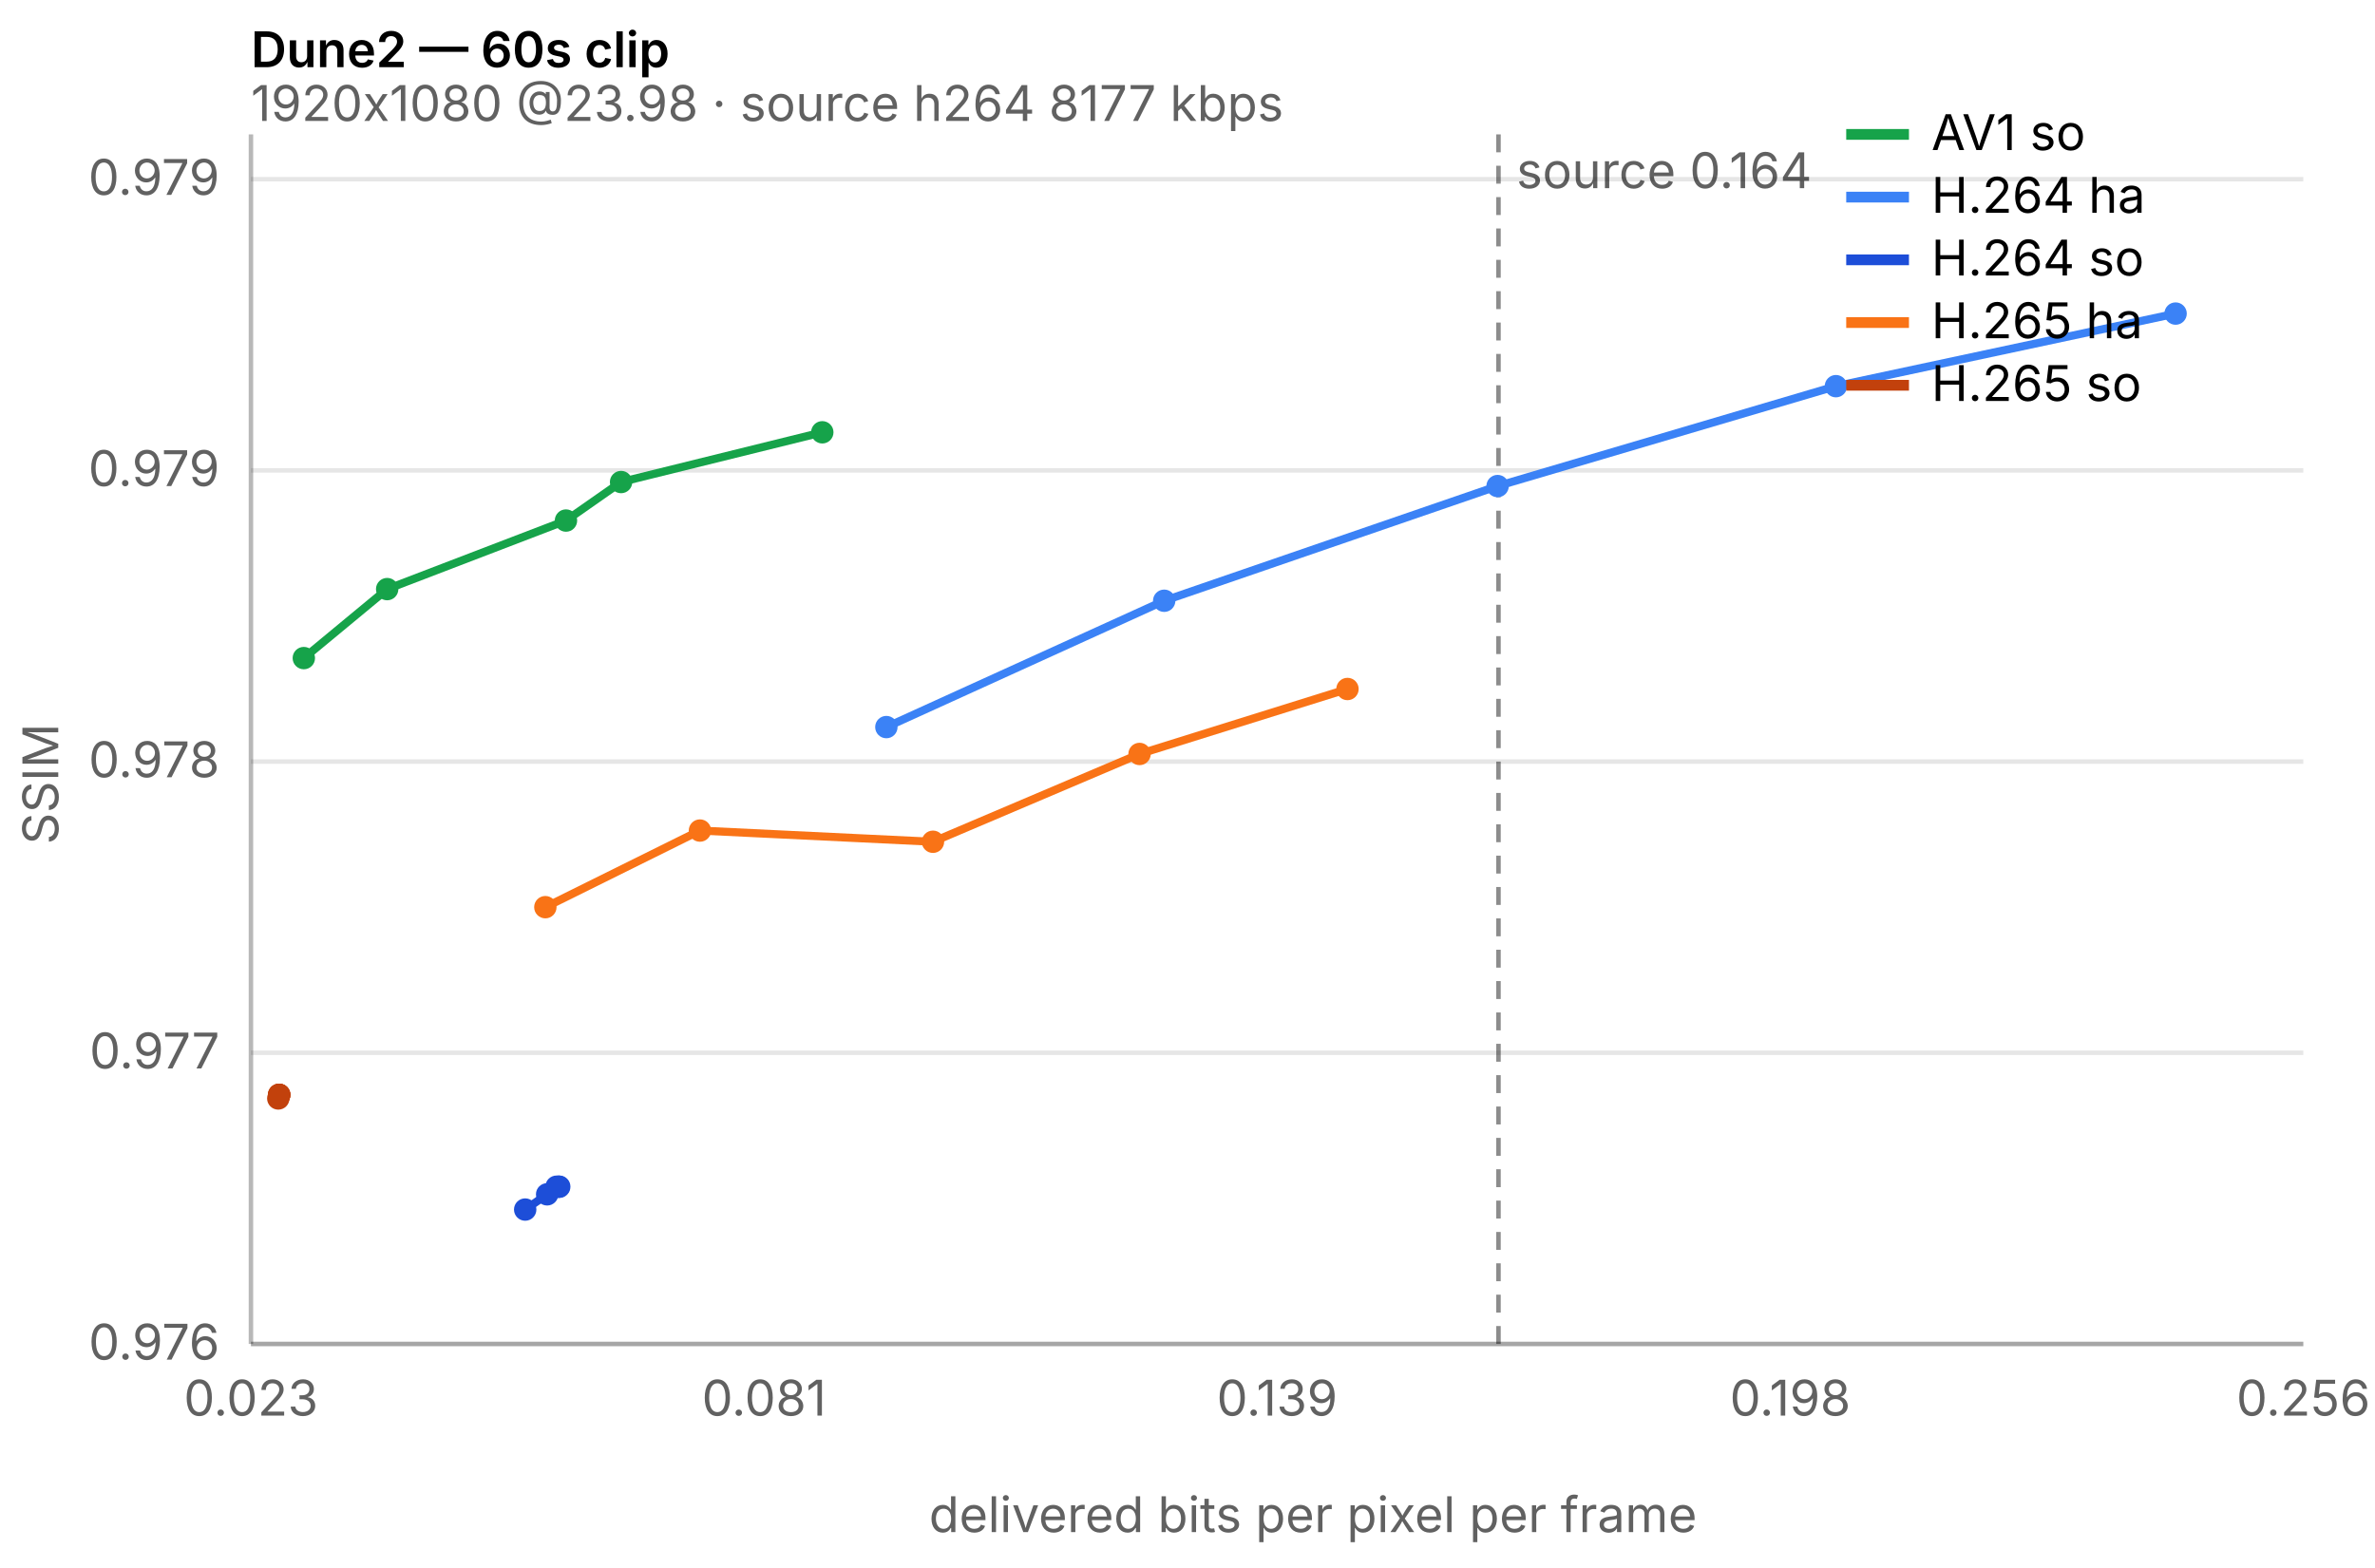
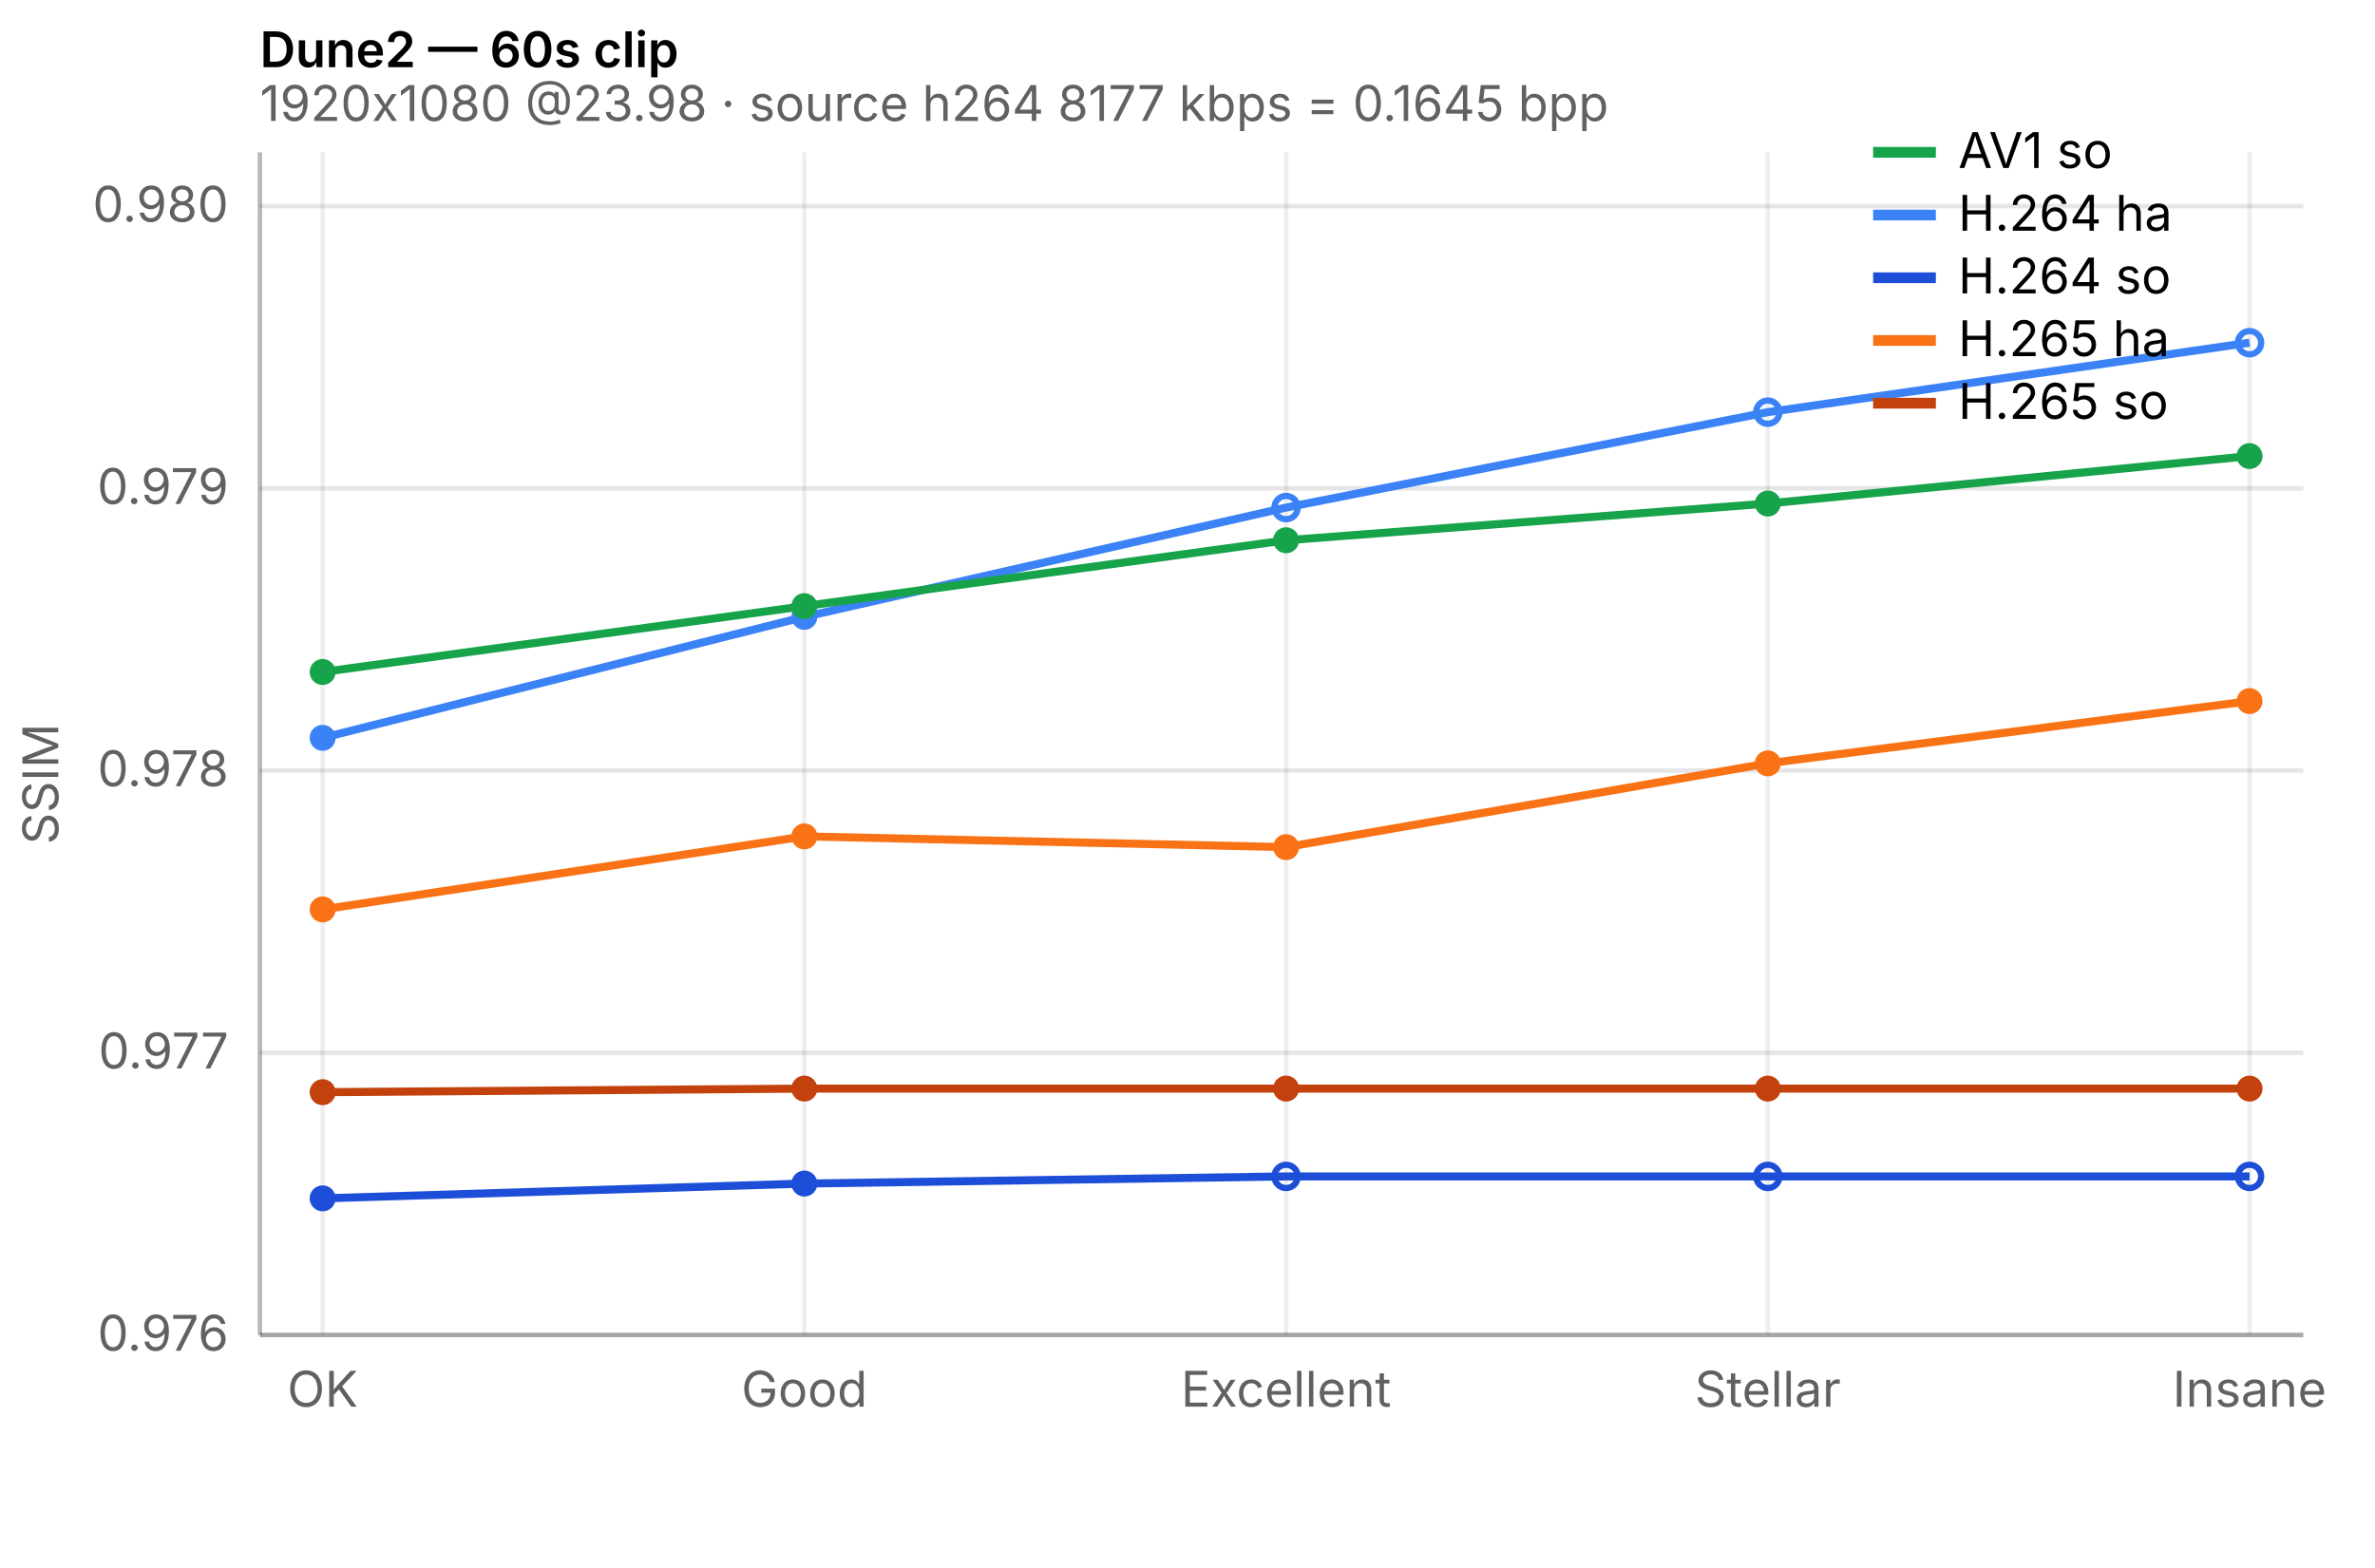
<svg xmlns="http://www.w3.org/2000/svg" viewBox="0 0 530 350" width="100%" height="auto" font-family="system-ui,-apple-system,Segoe UI,sans-serif" font-size="11">
-   <style>.ax{stroke:currentColor;opacity:.28}.gr{stroke:currentColor;opacity:.10}.tx{fill:currentColor}.mu{fill:currentColor;opacity:.62}.sr{stroke:currentColor;opacity:.45;stroke-dasharray:4 3}</style>
-   <line class="gr" x1="56" y1="300.0" x2="514" y2="300.0" />
-   <text class="mu" x="49" y="303.5" text-anchor="end">0.976</text>
-   <line class="gr" x1="56" y1="235.0" x2="514" y2="235.0" />
-   <text class="mu" x="49" y="238.5" text-anchor="end">0.977</text>
-   <line class="gr" x1="56" y1="170.0" x2="514" y2="170.0" />
-   <text class="mu" x="49" y="173.5" text-anchor="end">0.978</text>
-   <line class="gr" x1="56" y1="105.0" x2="514" y2="105.0" />
-   <text class="mu" x="49" y="108.5" text-anchor="end">0.979</text>
-   <line class="gr" x1="56" y1="40.0" x2="514" y2="40.0" />
-   <text class="mu" x="49" y="43.5" text-anchor="end">0.979</text>
-   <text class="mu" x="56.0" y="316" text-anchor="middle">0.023</text>
-   <text class="mu" x="170.5" y="316" text-anchor="middle">0.081</text>
-   <text class="mu" x="285.0" y="316" text-anchor="middle">0.139</text>
-   <text class="mu" x="399.5" y="316" text-anchor="middle">0.198</text>
-   <text class="mu" x="514.0" y="316" text-anchor="middle">0.256</text>
-   <line class="ax" x1="56" y1="300" x2="514" y2="300" />
-   <line class="ax" x1="56" y1="30" x2="56" y2="300" />
-   <line class="sr" x1="334.4" y1="30" x2="334.4" y2="300" />
-   <text class="mu" x="338.4" y="42">source 0.164</text>
-   <text class="tx" x="56" y="15" font-weight="600">Dune2 — 60s clip</text>
-   <text class="mu" x="56" y="27">1920x1080 @23.98  ·  source h264 8177 kbps</text>
-   <text class="mu" x="293" y="342" text-anchor="middle">delivered bits per pixel per frame</text>
+   <style>.ax{stroke:currentColor;opacity:.28}.gr{stroke:currentColor;opacity:.10}.vg{stroke:currentColor;opacity:.07}.tx{fill:currentColor}.mu{fill:currentColor;opacity:.62}</style>
+   <line class="gr" x1="58" y1="298.0" x2="514" y2="298.0" />
+   <text class="mu" x="51" y="301.5" text-anchor="end">0.976</text>
+   <line class="gr" x1="58" y1="235.0" x2="514" y2="235.0" />
+   <text class="mu" x="51" y="238.5" text-anchor="end">0.977</text>
+   <line class="gr" x1="58" y1="172.0" x2="514" y2="172.0" />
+   <text class="mu" x="51" y="175.5" text-anchor="end">0.978</text>
+   <line class="gr" x1="58" y1="109.0" x2="514" y2="109.0" />
+   <text class="mu" x="51" y="112.5" text-anchor="end">0.979</text>
+   <line class="gr" x1="58" y1="46.0" x2="514" y2="46.0" />
+   <text class="mu" x="51" y="49.5" text-anchor="end">0.980</text>
+   <line class="vg" x1="72.0" y1="34" x2="72.0" y2="298" />
+   <text class="mu" x="72.0" y="314" text-anchor="middle">OK</text>
+   <line class="vg" x1="179.5" y1="34" x2="179.5" y2="298" />
+   <text class="mu" x="179.5" y="314" text-anchor="middle">Good</text>
+   <line class="vg" x1="287.0" y1="34" x2="287.0" y2="298" />
+   <text class="mu" x="287.0" y="314" text-anchor="middle">Excellent</text>
+   <line class="vg" x1="394.5" y1="34" x2="394.5" y2="298" />
+   <text class="mu" x="394.5" y="314" text-anchor="middle">Stellar</text>
+   <line class="vg" x1="502.0" y1="34" x2="502.0" y2="298" />
+   <text class="mu" x="502.0" y="314" text-anchor="middle">Insane</text>
+   <line class="ax" x1="58" y1="298" x2="514" y2="298" />
+   <line class="ax" x1="58" y1="34" x2="58" y2="298" />
+   <text class="tx" x="58" y="15" font-weight="600">Dune2 — 60s clip</text>
+   <text class="mu" x="58" y="27">1920x1080 @23.98 · source h264 8177 kbps = 0.1645 bpp</text>
  <text class="mu" transform="translate(13,175) rotate(-90)" text-anchor="middle">SSIM</text>
-   <path d="M197.8,162.3 L259.8,134.1 L334.2,108.5 L409.7,86.2 L485.5,70.0" fill="none" stroke="var(--rd-h264-hardware, #3b82f6)" stroke-width="1.8" stroke-linejoin="round" />
-   <circle cx="197.8" cy="162.3" r="2.5" fill="var(--rd-h264-hardware, #3b82f6)" />
-   <circle cx="259.8" cy="134.1" r="2.5" fill="var(--rd-h264-hardware, #3b82f6)" />
-   <circle cx="334.2" cy="108.5" r="2.5" fill="var(--rd-h264-hardware, #3b82f6)" />
-   <circle cx="409.7" cy="86.2" r="2.5" fill="var(--rd-h264-hardware, #3b82f6)" />
-   <circle cx="485.5" cy="70.0" r="2.5" fill="var(--rd-h264-hardware, #3b82f6)" />
-   <path d="M117.2,270.0 L122.1,266.6 L124.2,264.9 L124.7,264.9 L124.8,264.9" fill="none" stroke="var(--rd-h264-software, #1d4ed8)" stroke-width="1.8" stroke-linejoin="round" />
-   <circle cx="117.2" cy="270.0" r="2.5" fill="var(--rd-h264-software, #1d4ed8)" />
-   <circle cx="122.1" cy="266.6" r="2.5" fill="var(--rd-h264-software, #1d4ed8)" />
-   <circle cx="124.2" cy="264.9" r="2.5" fill="var(--rd-h264-software, #1d4ed8)" />
-   <circle cx="124.7" cy="264.9" r="2.5" fill="var(--rd-h264-software, #1d4ed8)" />
-   <circle cx="124.8" cy="264.9" r="2.5" fill="var(--rd-h264-software, #1d4ed8)" />
-   <path d="M121.7,202.5 L156.2,185.4 L208.2,187.9 L254.3,168.3 L300.7,153.8" fill="none" stroke="var(--rd-h265-hardware, #f97316)" stroke-width="1.8" stroke-linejoin="round" />
-   <circle cx="121.7" cy="202.5" r="2.5" fill="var(--rd-h265-hardware, #f97316)" />
-   <circle cx="156.2" cy="185.4" r="2.5" fill="var(--rd-h265-hardware, #f97316)" />
-   <circle cx="208.2" cy="187.9" r="2.5" fill="var(--rd-h265-hardware, #f97316)" />
-   <circle cx="254.3" cy="168.3" r="2.5" fill="var(--rd-h265-hardware, #f97316)" />
-   <circle cx="300.7" cy="153.8" r="2.5" fill="var(--rd-h265-hardware, #f97316)" />
-   <path d="M62.1,245.2 L62.3,244.4 L62.3,244.4 L62.3,244.4 L62.3,244.4" fill="none" stroke="var(--rd-h265-software, #c2410c)" stroke-width="1.8" stroke-linejoin="round" />
-   <circle cx="62.1" cy="245.2" r="2.5" fill="var(--rd-h265-software, #c2410c)" />
-   <circle cx="62.3" cy="244.4" r="2.5" fill="var(--rd-h265-software, #c2410c)" />
-   <circle cx="62.3" cy="244.4" r="2.5" fill="var(--rd-h265-software, #c2410c)" />
-   <circle cx="62.3" cy="244.4" r="2.5" fill="var(--rd-h265-software, #c2410c)" />
-   <circle cx="62.3" cy="244.4" r="2.5" fill="var(--rd-h265-software, #c2410c)" />
-   <path d="M67.8,146.9 L86.4,131.5 L126.3,116.2 L138.6,107.6 L183.5,96.5" fill="none" stroke="var(--rd-av1-software, #16a34a)" stroke-width="1.8" stroke-linejoin="round" />
-   <circle cx="67.8" cy="146.9" r="2.5" fill="var(--rd-av1-software, #16a34a)" />
-   <circle cx="86.4" cy="131.5" r="2.5" fill="var(--rd-av1-software, #16a34a)" />
-   <circle cx="126.3" cy="116.2" r="2.5" fill="var(--rd-av1-software, #16a34a)" />
-   <circle cx="138.6" cy="107.6" r="2.5" fill="var(--rd-av1-software, #16a34a)" />
-   <circle cx="183.5" cy="96.5" r="2.5" fill="var(--rd-av1-software, #16a34a)" />
-   <line x1="412" y1="30" x2="426" y2="30" stroke="var(--rd-av1-software, #16a34a)" stroke-width="2.4" />
-   <text class="tx" x="431" y="33.5">AV1 so</text>
-   <line x1="412" y1="44" x2="426" y2="44" stroke="var(--rd-h264-hardware, #3b82f6)" stroke-width="2.4" />
-   <text class="tx" x="431" y="47.5">H.264 ha</text>
-   <line x1="412" y1="58" x2="426" y2="58" stroke="var(--rd-h264-software, #1d4ed8)" stroke-width="2.4" />
-   <text class="tx" x="431" y="61.5">H.264 so</text>
-   <line x1="412" y1="72" x2="426" y2="72" stroke="var(--rd-h265-hardware, #f97316)" stroke-width="2.4" />
-   <text class="tx" x="431" y="75.5">H.265 ha</text>
-   <line x1="412" y1="86" x2="426" y2="86" stroke="var(--rd-h265-software, #c2410c)" stroke-width="2.4" />
-   <text class="tx" x="431" y="89.5">H.265 so</text>
+   <path d="M72.0,164.7 L179.5,137.7 L287.0,113.3 L394.5,92.0 L502.0,76.5" fill="none" stroke="var(--rd-h264-hardware, #3b82f6)" stroke-width="1.8" stroke-linejoin="round" />
+   <circle cx="72.0" cy="164.7" r="2.9" fill="var(--rd-h264-hardware, #3b82f6)" />
+   <circle cx="179.5" cy="137.7" r="2.9" fill="var(--rd-h264-hardware, #3b82f6)" />
+   <circle cx="287.0" cy="113.3" r="2.6" fill="none" stroke="var(--rd-h264-hardware, #3b82f6)" stroke-width="1.4" />
+   <circle cx="394.5" cy="92.0" r="2.6" fill="none" stroke="var(--rd-h264-hardware, #3b82f6)" stroke-width="1.4" />
+   <circle cx="502.0" cy="76.5" r="2.6" fill="none" stroke="var(--rd-h264-hardware, #3b82f6)" stroke-width="1.4" />
+   <path d="M72.0,267.5 L179.5,264.2 L287.0,262.6 L394.5,262.6 L502.0,262.6" fill="none" stroke="var(--rd-h264-software, #1d4ed8)" stroke-width="1.8" stroke-linejoin="round" />
+   <circle cx="72.0" cy="267.5" r="2.9" fill="var(--rd-h264-software, #1d4ed8)" />
+   <circle cx="179.5" cy="264.2" r="2.9" fill="var(--rd-h264-software, #1d4ed8)" />
+   <circle cx="287.0" cy="262.6" r="2.6" fill="none" stroke="var(--rd-h264-software, #1d4ed8)" stroke-width="1.4" />
+   <circle cx="394.5" cy="262.6" r="2.6" fill="none" stroke="var(--rd-h264-software, #1d4ed8)" stroke-width="1.4" />
+   <circle cx="502.0" cy="262.6" r="2.6" fill="none" stroke="var(--rd-h264-software, #1d4ed8)" stroke-width="1.4" />
+   <path d="M72.0,203.0 L179.5,186.7 L287.0,189.1 L394.5,170.4 L502.0,156.5" fill="none" stroke="var(--rd-h265-hardware, #f97316)" stroke-width="1.8" stroke-linejoin="round" />
+   <circle cx="72.0" cy="203.0" r="2.9" fill="var(--rd-h265-hardware, #f97316)" />
+   <circle cx="179.5" cy="186.7" r="2.9" fill="var(--rd-h265-hardware, #f97316)" />
+   <circle cx="287.0" cy="189.1" r="2.9" fill="var(--rd-h265-hardware, #f97316)" />
+   <circle cx="394.5" cy="170.4" r="2.9" fill="var(--rd-h265-hardware, #f97316)" />
+   <circle cx="502.0" cy="156.5" r="2.9" fill="var(--rd-h265-hardware, #f97316)" />
+   <path d="M72.0,243.8 L179.5,243.0 L287.0,243.0 L394.5,243.0 L502.0,243.0" fill="none" stroke="var(--rd-h265-software, #c2410c)" stroke-width="1.8" stroke-linejoin="round" />
+   <circle cx="72.0" cy="243.8" r="2.9" fill="var(--rd-h265-software, #c2410c)" />
+   <circle cx="179.5" cy="243.0" r="2.9" fill="var(--rd-h265-software, #c2410c)" />
+   <circle cx="287.0" cy="243.0" r="2.9" fill="var(--rd-h265-software, #c2410c)" />
+   <circle cx="394.5" cy="243.0" r="2.9" fill="var(--rd-h265-software, #c2410c)" />
+   <circle cx="502.0" cy="243.0" r="2.9" fill="var(--rd-h265-software, #c2410c)" />
+   <path d="M72.0,150.0 L179.5,135.3 L287.0,120.6 L394.5,112.4 L502.0,101.8" fill="none" stroke="var(--rd-av1-software, #16a34a)" stroke-width="1.8" stroke-linejoin="round" />
+   <circle cx="72.0" cy="150.0" r="2.9" fill="var(--rd-av1-software, #16a34a)" />
+   <circle cx="179.5" cy="135.3" r="2.9" fill="var(--rd-av1-software, #16a34a)" />
+   <circle cx="287.0" cy="120.6" r="2.9" fill="var(--rd-av1-software, #16a34a)" />
+   <circle cx="394.5" cy="112.4" r="2.9" fill="var(--rd-av1-software, #16a34a)" />
+   <circle cx="502.0" cy="101.8" r="2.9" fill="var(--rd-av1-software, #16a34a)" />
+   <line x1="418" y1="34" x2="432" y2="34" stroke="var(--rd-av1-software, #16a34a)" stroke-width="2.4" />
+   <text class="tx" x="437" y="37.5">AV1 so</text>
+   <line x1="418" y1="48" x2="432" y2="48" stroke="var(--rd-h264-hardware, #3b82f6)" stroke-width="2.4" />
+   <text class="tx" x="437" y="51.5">H.264 ha</text>
+   <line x1="418" y1="62" x2="432" y2="62" stroke="var(--rd-h264-software, #1d4ed8)" stroke-width="2.4" />
+   <text class="tx" x="437" y="65.5">H.264 so</text>
+   <line x1="418" y1="76" x2="432" y2="76" stroke="var(--rd-h265-hardware, #f97316)" stroke-width="2.4" />
+   <text class="tx" x="437" y="79.5">H.265 ha</text>
+   <line x1="418" y1="90" x2="432" y2="90" stroke="var(--rd-h265-software, #c2410c)" stroke-width="2.4" />
+   <text class="tx" x="437" y="93.5">H.265 so</text>
</svg>
